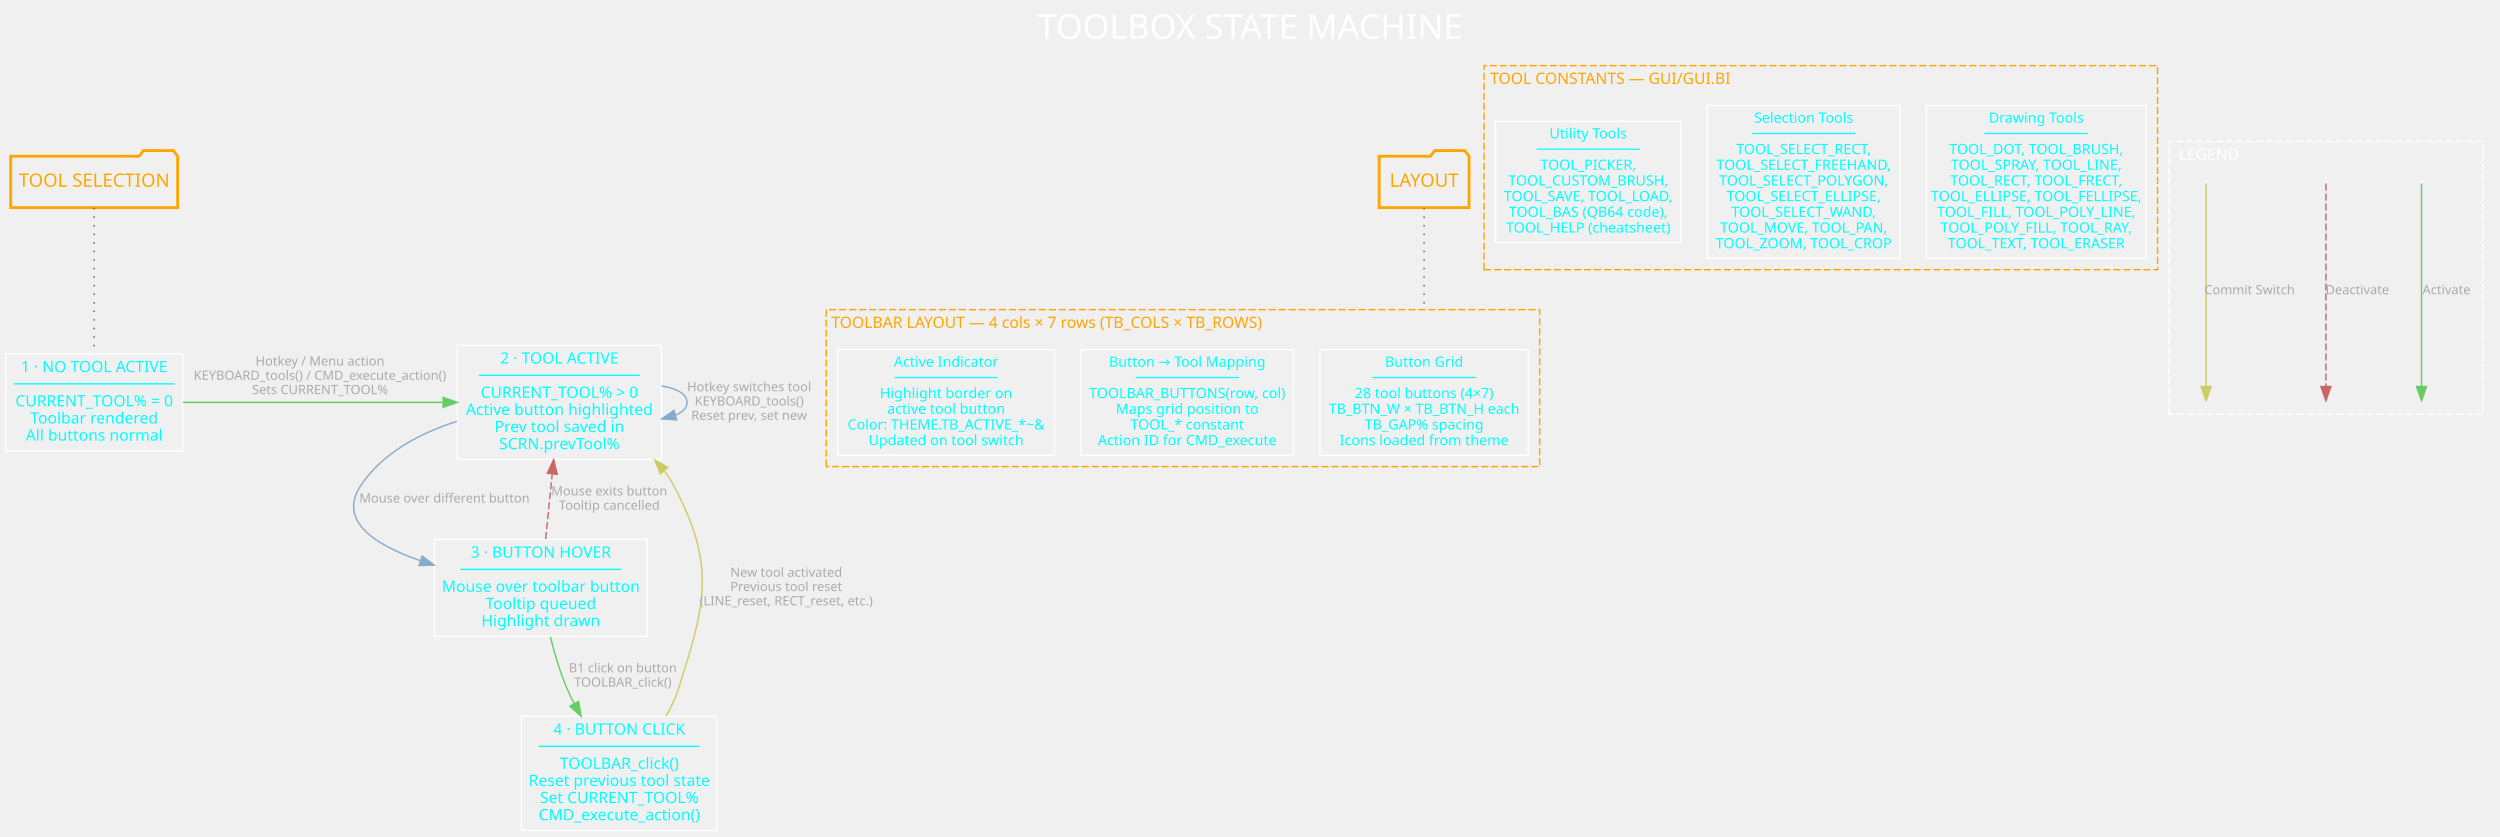
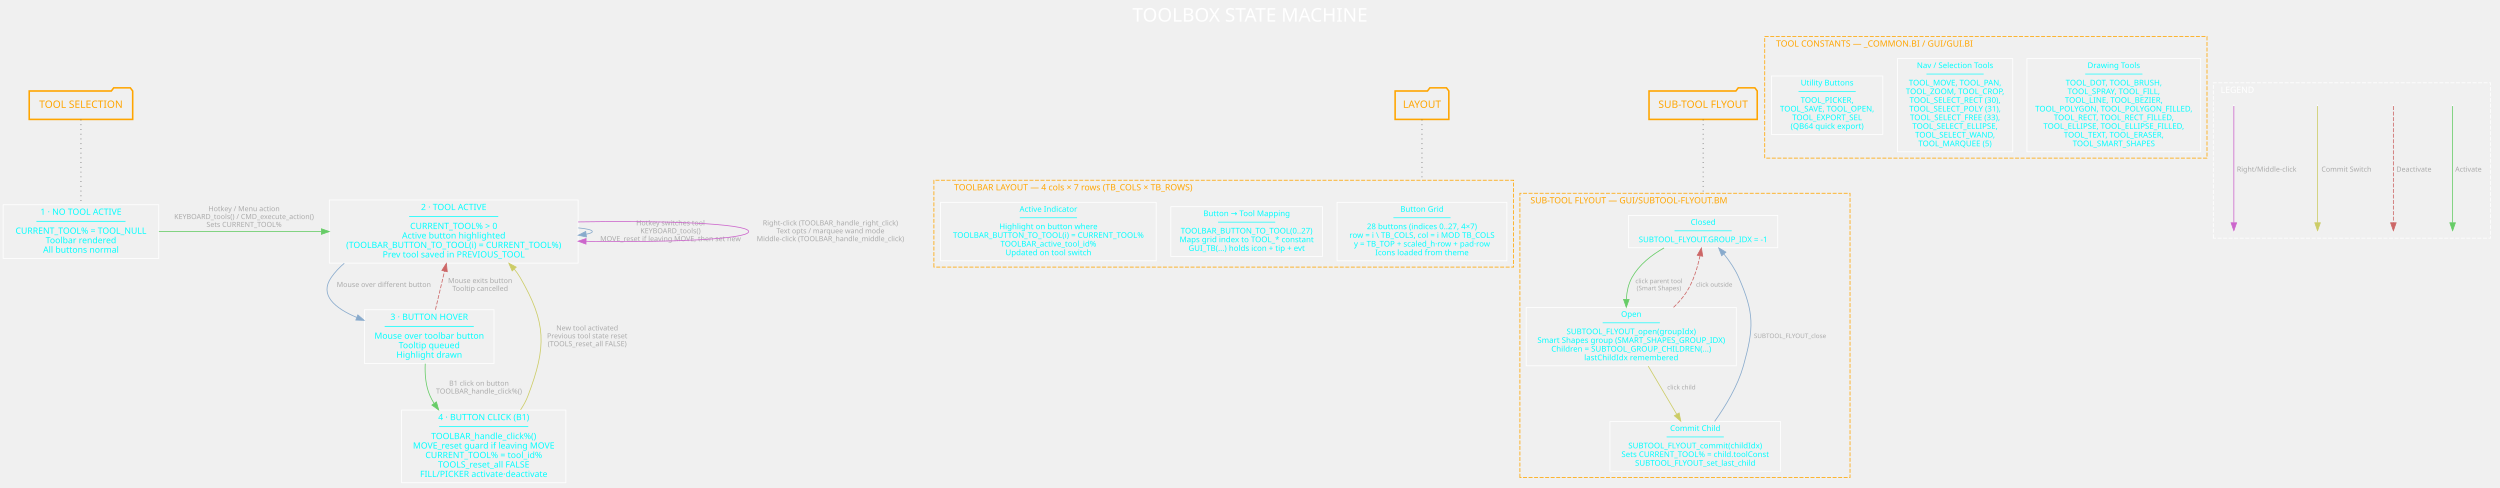
- <svg xmlns="http://www.w3.org/2000/svg" width="1752pt" height="586pt" viewBox="0.00 0.00 1752.00 586.00">
-   <g id="graph0" class="graph" transform="scale(1 1) rotate(0) translate(4 582)">
-     <text text-anchor="middle" x="872" y="-554.8" font-family="Cascadia Code PL" font-size="24.00" fill="white">TOOLBOX STATE MACHINE</text>
-     <g id="clust6" class="cluster">
-       <polygon fill="transparent" stroke="white" stroke-dasharray="5,2" points="1516,-291.64 1516,-482.86 1736,-482.86 1736,-291.64 1516,-291.64" />
-       <text text-anchor="middle" x="1544" y="-470.06" font-family="Cascadia Code PL" font-size="11.00" fill="white">LEGEND</text>
+ <svg xmlns="http://www.w3.org/2000/svg" width="3166pt" height="617pt" viewBox="0.00 0.00 3165.50 616.50">
+   <g id="graph0" class="graph" transform="scale(1 1) rotate(0) translate(4 612.5)">
+     <text text-anchor="middle" x="1578.75" y="-585.3" font-family="Cascadia Code PL" font-size="24.00" fill="white">TOOLBOX STATE MACHINE</text>
+     <g id="clust7" class="cluster">
+       <polygon fill="transparent" stroke="white" stroke-dasharray="5,2" points="2798.5,-311.14 2798.5,-507.86 3149.5,-507.86 3149.5,-311.14 2798.5,-311.14" />
+       <text text-anchor="middle" x="2829" y="-495.06" font-family="Cascadia Code PL" font-size="11.00" fill="white">LEGEND</text>
    </g>
    <g id="clust2" class="cluster">
-       <polygon fill="transparent" stroke="orange" stroke-dasharray="5,2" points="575,-255 575,-365 1075,-365 1075,-255 575,-255" />
-       <text text-anchor="middle" x="729.5" y="-352.2" font-family="Cascadia Code PL" font-size="11.00" fill="orange">TOOLBAR LAYOUT — 4 cols × 7 rows (TB_COLS × TB_ROWS)</text>
+       <polygon fill="transparent" stroke="orange" stroke-dasharray="5,2" points="1178.5,-274.5 1178.5,-384.5 1912.5,-384.5 1912.5,-274.5 1178.5,-274.5" />
+       <text text-anchor="middle" x="1355" y="-371.7" font-family="Cascadia Code PL" font-size="11.00" fill="orange">TOOLBAR LAYOUT — 4 cols × 7 rows (TB_COLS × TB_ROWS)</text>
    </g>
    <g id="clust3" class="cluster">
-       <polygon fill="transparent" stroke="orange" stroke-dasharray="5,2" points="1036,-393 1036,-536 1508,-536 1508,-393 1036,-393" />
-       <text text-anchor="middle" x="1124.5" y="-523.2" font-family="Cascadia Code PL" font-size="11.00" fill="orange">TOOL CONSTANTS — GUI/GUI.BI</text>
+       <polygon fill="transparent" stroke="orange" stroke-dasharray="5,2" points="1920.5,-8 1920.5,-368 2338.5,-368 2338.5,-8 1920.5,-8" />
+       <text text-anchor="middle" x="2058.5" y="-355.2" font-family="Cascadia Code PL" font-size="11.00" fill="orange">SUB-TOOL FLYOUT — GUI/SUBTOOL-FLYOUT.BM</text>
+     </g>
+     <g id="clust4" class="cluster">
+       <polygon fill="transparent" stroke="orange" stroke-dasharray="5,2" points="2230.5,-412.5 2230.5,-566.5 2790.5,-566.5 2790.5,-412.5 2230.5,-412.5" />
+       <text text-anchor="middle" x="2369.5" y="-553.7" font-family="Cascadia Code PL" font-size="11.00" fill="orange">TOOL CONSTANTS — _COMMON.BI / GUI/GUI.BI</text>
    </g>
    <g id="node1" class="node">
-       <polygon fill="none" stroke="orange" stroke-width="2" points="120.5,-472.5 117.5,-476.5 96.5,-476.5 93.5,-472.5 3.5,-472.5 3.5,-436.5 120.5,-436.5 120.5,-472.5" />
-       <text text-anchor="middle" x="62" y="-451.1" font-family="Cascadia Code PL" font-size="13.00" fill="orange">TOOL SELECTION</text>
+       <polygon fill="none" stroke="orange" stroke-width="2" points="164,-497.5 161,-501.5 140,-501.5 137,-497.5 33,-497.5 33,-461.5 164,-461.5 164,-497.5" />
+       <text text-anchor="middle" x="98.5" y="-476.1" font-family="Cascadia Code PL" font-size="13.00" fill="orange">TOOL SELECTION</text>
+     </g>
+     <g id="node4" class="node">
+       <polygon fill="none" stroke="white" points="197,-353.5 0,-353.5 0,-285.5 197,-285.5 197,-353.5" />
+       <text text-anchor="middle" x="98.5" y="-340.7" font-family="Cascadia Code PL" font-size="11.00" fill="cyan">1 · NO TOOL ACTIVE</text>
+       <text text-anchor="middle" x="98.5" y="-328.7" font-family="Cascadia Code PL" font-size="11.00" fill="cyan">─────────────────</text>
+       <text text-anchor="middle" x="98.5" y="-316.7" font-family="Cascadia Code PL" font-size="11.00" fill="cyan">CURRENT_TOOL% = TOOL_NULL</text>
+       <text text-anchor="middle" x="98.5" y="-304.7" font-family="Cascadia Code PL" font-size="11.00" fill="cyan">Toolbar rendered</text>
+       <text text-anchor="middle" x="98.5" y="-292.7" font-family="Cascadia Code PL" font-size="11.00" fill="cyan">All buttons normal</text>
+     </g>
+     <g id="edge12" class="edge">
+       <path fill="none" stroke="#555555" stroke-dasharray="1,5" d="M98.5,-461.29C98.5,-435.54 98.5,-386.49 98.5,-353.64" />
+     </g>
+     <g id="node2" class="node">
+       <polygon fill="none" stroke="orange" stroke-width="2" points="1830.5,-497.5 1827.5,-501.5 1806.5,-501.5 1803.5,-497.5 1762.5,-497.5 1762.5,-461.5 1830.5,-461.5 1830.5,-497.5" />
+       <text text-anchor="middle" x="1796.5" y="-476.1" font-family="Cascadia Code PL" font-size="13.00" fill="orange">LAYOUT</text>
+     </g>
+     <g id="node8" class="node">
+       <polygon fill="none" stroke="white" points="1904,-356.5 1689,-356.5 1689,-282.5 1904,-282.5 1904,-356.5" />
+       <text text-anchor="middle" x="1796.5" y="-344.5" font-family="Cascadia Code PL" font-size="10.00" fill="cyan">Button Grid</text>
+       <text text-anchor="middle" x="1796.5" y="-333.5" font-family="Cascadia Code PL" font-size="10.00" fill="cyan">────────────</text>
+       <text text-anchor="middle" x="1796.5" y="-322.5" font-family="Cascadia Code PL" font-size="10.00" fill="cyan">28 buttons (indices 0..27, 4×7)</text>
+       <text text-anchor="middle" x="1796.5" y="-311.5" font-family="Cascadia Code PL" font-size="10.00" fill="cyan">row = i \ TB_COLS, col = i MOD TB_COLS</text>
+       <text text-anchor="middle" x="1796.5" y="-300.5" font-family="Cascadia Code PL" font-size="10.00" fill="cyan">y = TB_TOP + scaled_h·row + pad·row</text>
+       <text text-anchor="middle" x="1796.5" y="-289.5" font-family="Cascadia Code PL" font-size="10.00" fill="cyan">Icons loaded from theme</text>
+     </g>
+     <g id="edge13" class="edge">
+       <path fill="none" stroke="#555555" stroke-dasharray="1,5" d="M1796.5,-461.29C1796.5,-442.82 1796.5,-412.36 1796.5,-384.5" />
    </g>
    <g id="node3" class="node">
-       <polygon fill="none" stroke="white" points="124,-334 0,-334 0,-266 124,-266 124,-334" />
-       <text text-anchor="middle" x="62" y="-321.2" font-family="Cascadia Code PL" font-size="11.00" fill="cyan">1 · NO TOOL ACTIVE</text>
-       <text text-anchor="middle" x="62" y="-309.2" font-family="Cascadia Code PL" font-size="11.00" fill="cyan">─────────────────</text>
-       <text text-anchor="middle" x="62" y="-297.2" font-family="Cascadia Code PL" font-size="11.00" fill="cyan">CURRENT_TOOL% = 0</text>
-       <text text-anchor="middle" x="62" y="-285.2" font-family="Cascadia Code PL" font-size="11.00" fill="cyan">Toolbar rendered</text>
-       <text text-anchor="middle" x="62" y="-273.2" font-family="Cascadia Code PL" font-size="11.00" fill="cyan">All buttons normal</text>
+       <polygon fill="none" stroke="orange" stroke-width="2" points="2221,-497.5 2218,-501.5 2197,-501.5 2194,-497.5 2084,-497.5 2084,-461.5 2221,-461.5 2221,-497.5" />
+       <text text-anchor="middle" x="2152.5" y="-476.1" font-family="Cascadia Code PL" font-size="13.00" fill="orange">SUB-TOOL FLYOUT</text>
+     </g>
+     <g id="node11" class="node">
+       <polygon fill="none" stroke="white" points="2247,-340 2058,-340 2058,-299 2247,-299 2247,-340" />
+       <text text-anchor="middle" x="2152.5" y="-328" font-family="Cascadia Code PL" font-size="10.00" fill="cyan">Closed</text>
+       <text text-anchor="middle" x="2152.5" y="-317" font-family="Cascadia Code PL" font-size="10.00" fill="cyan">────────────</text>
+       <text text-anchor="middle" x="2152.5" y="-306" font-family="Cascadia Code PL" font-size="10.00" fill="cyan">SUBTOOL_FLYOUT.GROUP_IDX = -1</text>
+     </g>
+     <g id="edge14" class="edge">
+       <path fill="none" stroke="#555555" stroke-dasharray="1,5" d="M2152.5,-461.29C2152.5,-439.08 2152.5,-399.53 2152.5,-368" />
+     </g>
+     <g id="node5" class="node">
+       <polygon fill="none" stroke="white" points="728,-359.5 413,-359.5 413,-279.5 728,-279.5 728,-359.5" />
+       <text text-anchor="middle" x="570.5" y="-346.7" font-family="Cascadia Code PL" font-size="11.00" fill="cyan">2 · TOOL ACTIVE</text>
+       <text text-anchor="middle" x="570.5" y="-334.7" font-family="Cascadia Code PL" font-size="11.00" fill="cyan">─────────────────</text>
+       <text text-anchor="middle" x="570.5" y="-322.7" font-family="Cascadia Code PL" font-size="11.00" fill="cyan">CURRENT_TOOL% &gt; 0</text>
+       <text text-anchor="middle" x="570.5" y="-310.7" font-family="Cascadia Code PL" font-size="11.00" fill="cyan">Active button highlighted</text>
+       <text text-anchor="middle" x="570.5" y="-298.7" font-family="Cascadia Code PL" font-size="11.00" fill="cyan">(TOOLBAR_BUTTON_TO_TOOL(i) = CURRENT_TOOL%)</text>
+       <text text-anchor="middle" x="570.5" y="-286.7" font-family="Cascadia Code PL" font-size="11.00" fill="cyan">Prev tool saved in PREVIOUS_TOOL</text>
+     </g>
+     <g id="edge1" class="edge">
+       <path fill="none" stroke="#66cc66" d="M197.16,-319.5C256.66,-319.5 334.03,-319.5 402.89,-319.5" />
+       <polygon fill="#66cc66" stroke="#66cc66" points="402.98,-323 412.98,-319.5 402.98,-316 402.98,-323" />
+       <text text-anchor="middle" x="305" y="-345.3" font-family="Cascadia Code PL" font-size="9.00" fill="#aaaaaa">  Hotkey / Menu action</text>
+       <text text-anchor="middle" x="305" y="-335.3" font-family="Cascadia Code PL" font-size="9.00" fill="#aaaaaa">  KEYBOARD_tools() / CMD_execute_action()</text>
+       <text text-anchor="middle" x="305" y="-325.3" font-family="Cascadia Code PL" font-size="9.00" fill="#aaaaaa">  Sets CURRENT_TOOL%</text>
+     </g>
+     <g id="edge5" class="edge">
+       <path fill="none" stroke="#88aacc" d="M728.18,-324.15C739.25,-323.09 746,-321.54 746,-319.5 746,-318.19 743.23,-317.09 738.33,-316.18" />
+       <polygon fill="#88aacc" stroke="#88aacc" points="738.55,-312.68 728.18,-314.85 737.63,-319.62 738.55,-312.68" />
+       <text text-anchor="middle" x="845" y="-327.3" font-family="Cascadia Code PL" font-size="9.00" fill="#aaaaaa">  Hotkey switches tool</text>
+       <text text-anchor="middle" x="845" y="-317.3" font-family="Cascadia Code PL" font-size="9.00" fill="#aaaaaa">  KEYBOARD_tools()</text>
+       <text text-anchor="middle" x="845" y="-307.3" font-family="Cascadia Code PL" font-size="9.00" fill="#aaaaaa">  MOVE_reset if leaving MOVE, then set new</text>
    </g>
    <g id="edge7" class="edge">
-       <path fill="none" stroke="#555555" stroke-dasharray="1,5" d="M62,-436.3C62,-411.61 62,-365.63 62,-334.18" />
-     </g>
-     <g id="node2" class="node">
-       <polygon fill="none" stroke="orange" stroke-width="2" points="1025.5,-472.5 1022.5,-476.5 1001.5,-476.5 998.5,-472.5 962.5,-472.5 962.5,-436.5 1025.5,-436.5 1025.5,-472.5" />
-       <text text-anchor="middle" x="994" y="-451.1" font-family="Cascadia Code PL" font-size="13.00" fill="orange">LAYOUT</text>
+       <path fill="none" stroke="#cc66cc" d="M728.03,-331.7C831.45,-333.83 944,-329.76 944,-319.5 944,-309.57 838.59,-305.44 738.05,-307.11" />
+       <polygon fill="#cc66cc" stroke="#cc66cc" points="737.96,-303.61 728.03,-307.3 738.09,-310.61 737.96,-303.61" />
+       <text text-anchor="middle" x="1047.5" y="-327.3" font-family="Cascadia Code PL" font-size="9.00" fill="#aaaaaa">  Right-click (TOOLBAR_handle_right_click)</text>
+       <text text-anchor="middle" x="1047.5" y="-317.3" font-family="Cascadia Code PL" font-size="9.00" fill="#aaaaaa">  Text opts / marquee wand mode</text>
+       <text text-anchor="middle" x="1047.5" y="-307.3" font-family="Cascadia Code PL" font-size="9.00" fill="#aaaaaa">  Middle-click (TOOLBAR_handle_middle_click)</text>
+     </g>
+     <g id="node6" class="node">
+       <polygon fill="none" stroke="white" points="621.5,-220.5 457.5,-220.5 457.5,-152.5 621.5,-152.5 621.5,-220.5" />
+       <text text-anchor="middle" x="539.5" y="-207.7" font-family="Cascadia Code PL" font-size="11.00" fill="cyan">3 · BUTTON HOVER</text>
+       <text text-anchor="middle" x="539.5" y="-195.7" font-family="Cascadia Code PL" font-size="11.00" fill="cyan">─────────────────</text>
+       <text text-anchor="middle" x="539.5" y="-183.7" font-family="Cascadia Code PL" font-size="11.00" fill="cyan">Mouse over toolbar button</text>
+       <text text-anchor="middle" x="539.5" y="-171.7" font-family="Cascadia Code PL" font-size="11.00" fill="cyan">Tooltip queued</text>
+       <text text-anchor="middle" x="539.5" y="-159.7" font-family="Cascadia Code PL" font-size="11.00" fill="cyan">Highlight drawn</text>
+     </g>
+     <g id="edge2" class="edge">
+       <path fill="none" stroke="#88aacc" d="M431.91,-279.34C425.73,-274.12 420.18,-268.2 415.5,-261.5 399.97,-239.24 419.76,-222.57 447.77,-210.74" />
+       <polygon fill="#88aacc" stroke="#88aacc" points="449.09,-213.99 457.12,-207.08 446.53,-207.47 449.09,-213.99" />
+       <text text-anchor="middle" x="482" y="-249.3" font-family="Cascadia Code PL" font-size="9.00" fill="#aaaaaa">  Mouse over different button</text>
+     </g>
+     <g id="edge6" class="edge">
+       <path fill="none" stroke="#cc6666" stroke-dasharray="5,2" d="M547.33,-220.59C550.82,-235.34 555.01,-253.04 558.86,-269.3" />
+       <polygon fill="#cc6666" stroke="#cc6666" points="555.49,-270.27 561.2,-279.2 562.3,-268.66 555.49,-270.27" />
+       <text text-anchor="middle" x="604" y="-254.3" font-family="Cascadia Code PL" font-size="9.00" fill="#aaaaaa">  Mouse exits button</text>
+       <text text-anchor="middle" x="604" y="-244.3" font-family="Cascadia Code PL" font-size="9.00" fill="#aaaaaa">  Tooltip cancelled</text>
    </g>
    <g id="node7" class="node">
-       <polygon fill="none" stroke="white" points="1067,-337 921,-337 921,-263 1067,-263 1067,-337" />
-       <text text-anchor="middle" x="994" y="-325" font-family="Cascadia Code PL" font-size="10.00" fill="cyan">Button Grid</text>
-       <text text-anchor="middle" x="994" y="-314" font-family="Cascadia Code PL" font-size="10.00" fill="cyan">────────────</text>
-       <text text-anchor="middle" x="994" y="-303" font-family="Cascadia Code PL" font-size="10.00" fill="cyan">28 tool buttons (4×7)</text>
-       <text text-anchor="middle" x="994" y="-292" font-family="Cascadia Code PL" font-size="10.00" fill="cyan">TB_BTN_W × TB_BTN_H each</text>
-       <text text-anchor="middle" x="994" y="-281" font-family="Cascadia Code PL" font-size="10.00" fill="cyan">TB_GAP% spacing</text>
-       <text text-anchor="middle" x="994" y="-270" font-family="Cascadia Code PL" font-size="10.00" fill="cyan">Icons loaded from theme</text>
+       <polygon fill="none" stroke="white" points="712.5,-93.5 504.5,-93.5 504.5,-1.5 712.5,-1.5 712.5,-93.5" />
+       <text text-anchor="middle" x="608.5" y="-80.7" font-family="Cascadia Code PL" font-size="11.00" fill="cyan">4 · BUTTON CLICK (B1)</text>
+       <text text-anchor="middle" x="608.5" y="-68.7" font-family="Cascadia Code PL" font-size="11.00" fill="cyan">─────────────────</text>
+       <text text-anchor="middle" x="608.5" y="-56.7" font-family="Cascadia Code PL" font-size="11.00" fill="cyan">TOOLBAR_handle_click%()</text>
+       <text text-anchor="middle" x="608.5" y="-44.7" font-family="Cascadia Code PL" font-size="11.00" fill="cyan">MOVE_reset guard if leaving MOVE</text>
+       <text text-anchor="middle" x="608.5" y="-32.7" font-family="Cascadia Code PL" font-size="11.00" fill="cyan">CURRENT_TOOL% = tool_id%</text>
+       <text text-anchor="middle" x="608.5" y="-20.7" font-family="Cascadia Code PL" font-size="11.00" fill="cyan">TOOLS_reset_all FALSE</text>
+       <text text-anchor="middle" x="608.5" y="-8.7" font-family="Cascadia Code PL" font-size="11.00" fill="cyan">FILL/PICKER activate·deactivate</text>
+     </g>
+     <g id="edge3" class="edge">
+       <path fill="none" stroke="#66cc66" d="M534.44,-152.24C533.82,-139.05 534.91,-124.06 540.5,-111.5 541.95,-108.24 543.66,-105.07 545.57,-102" />
+       <polygon fill="#66cc66" stroke="#66cc66" points="548.57,-103.83 551.45,-93.63 542.84,-99.8 548.57,-103.83" />
+       <text text-anchor="middle" x="602.5" y="-124.3" font-family="Cascadia Code PL" font-size="9.00" fill="#aaaaaa">  B1 click on button</text>
+       <text text-anchor="middle" x="602.5" y="-114.3" font-family="Cascadia Code PL" font-size="9.00" fill="#aaaaaa">  TOOLBAR_handle_click%()</text>
+     </g>
+     <g id="edge4" class="edge">
+       <path fill="none" stroke="#cccc66" d="M655.15,-93.8C658.91,-99.41 662.16,-105.34 664.5,-111.5 688.24,-173.95 688.03,-203.71 654.5,-261.5 652.36,-265.19 649.88,-268.69 647.13,-272" />
+       <polygon fill="#cccc66" stroke="#cccc66" points="644.51,-269.68 640.29,-279.4 649.65,-274.43 644.51,-269.68" />
+       <text text-anchor="middle" x="739.5" y="-194.3" font-family="Cascadia Code PL" font-size="9.00" fill="#aaaaaa">  New tool activated</text>
+       <text text-anchor="middle" x="739.5" y="-184.3" font-family="Cascadia Code PL" font-size="9.00" fill="#aaaaaa">  Previous tool state reset</text>
+       <text text-anchor="middle" x="739.5" y="-174.3" font-family="Cascadia Code PL" font-size="9.00" fill="#aaaaaa">  (TOOLS_reset_all FALSE)</text>
+     </g>
+     <g id="node9" class="node">
+       <polygon fill="none" stroke="white" points="1670.5,-351 1478.5,-351 1478.5,-288 1670.5,-288 1670.5,-351" />
+       <text text-anchor="middle" x="1574.5" y="-339" font-family="Cascadia Code PL" font-size="10.00" fill="cyan">Button → Tool Mapping</text>
+       <text text-anchor="middle" x="1574.5" y="-328" font-family="Cascadia Code PL" font-size="10.00" fill="cyan">────────────</text>
+       <text text-anchor="middle" x="1574.5" y="-317" font-family="Cascadia Code PL" font-size="10.00" fill="cyan">TOOLBAR_BUTTON_TO_TOOL(0..27)</text>
+       <text text-anchor="middle" x="1574.5" y="-306" font-family="Cascadia Code PL" font-size="10.00" fill="cyan">Maps grid index to TOOL_* constant</text>
+       <text text-anchor="middle" x="1574.5" y="-295" font-family="Cascadia Code PL" font-size="10.00" fill="cyan">GUI_TB(...) holds icon + tip + evt</text>
+     </g>
+     <g id="node10" class="node">
+       <polygon fill="none" stroke="white" points="1460,-356.5 1187,-356.5 1187,-282.5 1460,-282.5 1460,-356.5" />
+       <text text-anchor="middle" x="1323.5" y="-344.5" font-family="Cascadia Code PL" font-size="10.00" fill="cyan">Active Indicator</text>
+       <text text-anchor="middle" x="1323.5" y="-333.5" font-family="Cascadia Code PL" font-size="10.00" fill="cyan">────────────</text>
+       <text text-anchor="middle" x="1323.5" y="-322.5" font-family="Cascadia Code PL" font-size="10.00" fill="cyan">Highlight on button where</text>
+       <text text-anchor="middle" x="1323.5" y="-311.5" font-family="Cascadia Code PL" font-size="10.00" fill="cyan">TOOLBAR_BUTTON_TO_TOOL(i) = CURRENT_TOOL%</text>
+       <text text-anchor="middle" x="1323.5" y="-300.5" font-family="Cascadia Code PL" font-size="10.00" fill="cyan">TOOLBAR_active_tool_id%</text>
+       <text text-anchor="middle" x="1323.5" y="-289.5" font-family="Cascadia Code PL" font-size="10.00" fill="cyan">Updated on tool switch</text>
+     </g>
+     <g id="node12" class="node">
+       <polygon fill="none" stroke="white" points="2194.5,-223.5 1928.5,-223.5 1928.5,-149.5 2194.5,-149.5 2194.5,-223.5" />
+       <text text-anchor="middle" x="2061.5" y="-211.5" font-family="Cascadia Code PL" font-size="10.00" fill="cyan">Open</text>
+       <text text-anchor="middle" x="2061.5" y="-200.5" font-family="Cascadia Code PL" font-size="10.00" fill="cyan">────────────</text>
+       <text text-anchor="middle" x="2061.5" y="-189.5" font-family="Cascadia Code PL" font-size="10.00" fill="cyan">SUBTOOL_FLYOUT_open(groupIdx)</text>
+       <text text-anchor="middle" x="2061.5" y="-178.5" font-family="Cascadia Code PL" font-size="10.00" fill="cyan">Smart Shapes group (SMART_SHAPES_GROUP_IDX)</text>
+       <text text-anchor="middle" x="2061.5" y="-167.5" font-family="Cascadia Code PL" font-size="10.00" fill="cyan">Children = SUBTOOL_GROUP_CHILDREN(...)</text>
+       <text text-anchor="middle" x="2061.5" y="-156.5" font-family="Cascadia Code PL" font-size="10.00" fill="cyan">lastChildIdx remembered</text>
    </g>
    <g id="edge8" class="edge">
-       <path fill="none" stroke="#555555" stroke-dasharray="1,5" d="M994,-436.3C994,-418.92 994,-390.98 994,-365" />
-     </g>
-     <g id="node4" class="node">
-       <polygon fill="none" stroke="white" points="459.5,-340 316.5,-340 316.5,-260 459.5,-260 459.5,-340" />
-       <text text-anchor="middle" x="388" y="-327.2" font-family="Cascadia Code PL" font-size="11.00" fill="cyan">2 · TOOL ACTIVE</text>
-       <text text-anchor="middle" x="388" y="-315.2" font-family="Cascadia Code PL" font-size="11.00" fill="cyan">─────────────────</text>
-       <text text-anchor="middle" x="388" y="-303.2" font-family="Cascadia Code PL" font-size="11.00" fill="cyan">CURRENT_TOOL% &gt; 0</text>
-       <text text-anchor="middle" x="388" y="-291.2" font-family="Cascadia Code PL" font-size="11.00" fill="cyan">Active button highlighted</text>
-       <text text-anchor="middle" x="388" y="-279.2" font-family="Cascadia Code PL" font-size="11.00" fill="cyan">Prev tool saved in</text>
-       <text text-anchor="middle" x="388" y="-267.2" font-family="Cascadia Code PL" font-size="11.00" fill="cyan">SCRN.prevTool%</text>
-     </g>
-     <g id="edge1" class="edge">
-       <path fill="none" stroke="#66cc66" d="M124.09,-300C175.74,-300 249.68,-300 306.16,-300" />
-       <polygon fill="#66cc66" stroke="#66cc66" points="306.5,-303.5 316.5,-300 306.5,-296.5 306.5,-303.5" />
-       <text text-anchor="middle" x="220.25" y="-325.8" font-family="Cascadia Code PL" font-size="9.00" fill="#aaaaaa">  Hotkey / Menu action</text>
-       <text text-anchor="middle" x="220.25" y="-315.8" font-family="Cascadia Code PL" font-size="9.00" fill="#aaaaaa">  KEYBOARD_tools() / CMD_execute_action()</text>
-       <text text-anchor="middle" x="220.25" y="-305.8" font-family="Cascadia Code PL" font-size="9.00" fill="#aaaaaa">  Sets CURRENT_TOOL%</text>
-     </g>
-     <g id="edge5" class="edge">
-       <path fill="none" stroke="#88aacc" d="M459.63,-311.57C470.29,-309.77 477.5,-305.91 477.5,-300 477.5,-296.21 474.54,-293.27 469.61,-291.17" />
-       <polygon fill="#88aacc" stroke="#88aacc" points="470.2,-287.7 459.63,-288.43 468.34,-294.45 470.2,-287.7" />
-       <text text-anchor="middle" x="521" y="-307.8" font-family="Cascadia Code PL" font-size="9.00" fill="#aaaaaa">  Hotkey switches tool</text>
-       <text text-anchor="middle" x="521" y="-297.8" font-family="Cascadia Code PL" font-size="9.00" fill="#aaaaaa">  KEYBOARD_tools()</text>
-       <text text-anchor="middle" x="521" y="-287.8" font-family="Cascadia Code PL" font-size="9.00" fill="#aaaaaa">  Reset prev, set new</text>
-     </g>
-     <g id="node5" class="node">
-       <polygon fill="none" stroke="white" points="449.5,-204 300.5,-204 300.5,-136 449.5,-136 449.5,-204" />
-       <text text-anchor="middle" x="375" y="-191.2" font-family="Cascadia Code PL" font-size="11.00" fill="cyan">3 · BUTTON HOVER</text>
-       <text text-anchor="middle" x="375" y="-179.2" font-family="Cascadia Code PL" font-size="11.00" fill="cyan">─────────────────</text>
-       <text text-anchor="middle" x="375" y="-167.2" font-family="Cascadia Code PL" font-size="11.00" fill="cyan">Mouse over toolbar button</text>
-       <text text-anchor="middle" x="375" y="-155.2" font-family="Cascadia Code PL" font-size="11.00" fill="cyan">Tooltip queued</text>
-       <text text-anchor="middle" x="375" y="-143.2" font-family="Cascadia Code PL" font-size="11.00" fill="cyan">Highlight drawn</text>
-     </g>
-     <g id="edge2" class="edge">
-       <path fill="none" stroke="#88aacc" d="M316.26,-286.76C290.63,-278.55 264.33,-264.85 249,-242 232.45,-217.33 258.12,-200.29 290.51,-189.11" />
-       <polygon fill="#88aacc" stroke="#88aacc" points="291.82,-192.37 300.26,-185.97 289.67,-185.7 291.82,-192.37" />
-       <text text-anchor="middle" x="307.5" y="-229.8" font-family="Cascadia Code PL" font-size="9.00" fill="#aaaaaa">  Mouse over different button</text>
-     </g>
-     <g id="edge6" class="edge">
-       <path fill="none" stroke="#cc6666" stroke-dasharray="5,2" d="M378.38,-204.25C379.78,-218.08 381.44,-234.43 382.98,-249.62" />
-       <polygon fill="#cc6666" stroke="#cc6666" points="379.54,-250.31 384.03,-259.9 386.5,-249.6 379.54,-250.31" />
-       <text text-anchor="middle" x="423" y="-234.8" font-family="Cascadia Code PL" font-size="9.00" fill="#aaaaaa">  Mouse exits button</text>
-       <text text-anchor="middle" x="423" y="-224.8" font-family="Cascadia Code PL" font-size="9.00" fill="#aaaaaa">  Tooltip cancelled</text>
-     </g>
-     <g id="node6" class="node">
-       <polygon fill="none" stroke="white" points="498.5,-80 361.5,-80 361.5,0 498.5,0 498.5,-80" />
-       <text text-anchor="middle" x="430" y="-67.2" font-family="Cascadia Code PL" font-size="11.00" fill="cyan">4 · BUTTON CLICK</text>
-       <text text-anchor="middle" x="430" y="-55.2" font-family="Cascadia Code PL" font-size="11.00" fill="cyan">─────────────────</text>
-       <text text-anchor="middle" x="430" y="-43.2" font-family="Cascadia Code PL" font-size="11.00" fill="cyan">TOOLBAR_click()</text>
-       <text text-anchor="middle" x="430" y="-31.2" font-family="Cascadia Code PL" font-size="11.00" fill="cyan">Reset previous tool state</text>
-       <text text-anchor="middle" x="430" y="-19.2" font-family="Cascadia Code PL" font-size="11.00" fill="cyan">Set CURRENT_TOOL%</text>
-       <text text-anchor="middle" x="430" y="-7.2" font-family="Cascadia Code PL" font-size="11.00" fill="cyan">CMD_execute_action()</text>
-     </g>
-     <g id="edge3" class="edge">
-       <path fill="none" stroke="#66cc66" d="M381.69,-135.78C384.71,-123.62 388.78,-109.92 394,-98 395.31,-95 396.77,-91.97 398.32,-88.96" />
-       <polygon fill="#66cc66" stroke="#66cc66" points="401.49,-90.47 403.22,-80.02 395.35,-87.1 401.49,-90.47" />
-       <text text-anchor="middle" x="432.5" y="-110.8" font-family="Cascadia Code PL" font-size="9.00" fill="#aaaaaa">  B1 click on button</text>
-       <text text-anchor="middle" x="432.5" y="-100.8" font-family="Cascadia Code PL" font-size="9.00" fill="#aaaaaa">  TOOLBAR_click()</text>
-     </g>
-     <g id="edge4" class="edge">
-       <path fill="none" stroke="#cccc66" d="M462.72,-80.08C466.1,-85.8 469.02,-91.85 471,-98 490.64,-158.93 498.01,-185.46 468,-242 466.12,-245.54 463.91,-248.91 461.45,-252.12" />
-       <polygon fill="#cccc66" stroke="#cccc66" points="458.75,-249.89 454.85,-259.74 464.04,-254.47 458.75,-249.89" />
-       <text text-anchor="middle" x="547" y="-177.8" font-family="Cascadia Code PL" font-size="9.00" fill="#aaaaaa">  New tool activated</text>
-       <text text-anchor="middle" x="547" y="-167.8" font-family="Cascadia Code PL" font-size="9.00" fill="#aaaaaa">  Previous tool reset</text>
-       <text text-anchor="middle" x="547" y="-157.8" font-family="Cascadia Code PL" font-size="9.00" fill="#aaaaaa">  (LINE_reset, RECT_reset, etc.)</text>
-     </g>
-     <g id="node8" class="node">
-       <polygon fill="none" stroke="white" points="902.5,-337 753.5,-337 753.5,-263 902.5,-263 902.5,-337" />
-       <text text-anchor="middle" x="828" y="-325" font-family="Cascadia Code PL" font-size="10.00" fill="cyan">Button → Tool Mapping</text>
-       <text text-anchor="middle" x="828" y="-314" font-family="Cascadia Code PL" font-size="10.00" fill="cyan">────────────</text>
-       <text text-anchor="middle" x="828" y="-303" font-family="Cascadia Code PL" font-size="10.00" fill="cyan">TOOLBAR_BUTTONS(row, col)</text>
-       <text text-anchor="middle" x="828" y="-292" font-family="Cascadia Code PL" font-size="10.00" fill="cyan">Maps grid position to</text>
-       <text text-anchor="middle" x="828" y="-281" font-family="Cascadia Code PL" font-size="10.00" fill="cyan">TOOL_* constant</text>
-       <text text-anchor="middle" x="828" y="-270" font-family="Cascadia Code PL" font-size="10.00" fill="cyan">Action ID for CMD_execute</text>
-     </g>
-     <g id="node9" class="node">
-       <polygon fill="none" stroke="white" points="735,-337 583,-337 583,-263 735,-263 735,-337" />
-       <text text-anchor="middle" x="659" y="-325" font-family="Cascadia Code PL" font-size="10.00" fill="cyan">Active Indicator</text>
-       <text text-anchor="middle" x="659" y="-314" font-family="Cascadia Code PL" font-size="10.00" fill="cyan">────────────</text>
-       <text text-anchor="middle" x="659" y="-303" font-family="Cascadia Code PL" font-size="10.00" fill="cyan">Highlight border on</text>
-       <text text-anchor="middle" x="659" y="-292" font-family="Cascadia Code PL" font-size="10.00" fill="cyan">active tool button</text>
-       <text text-anchor="middle" x="659" y="-281" font-family="Cascadia Code PL" font-size="10.00" fill="cyan">Color: THEME.TB_ACTIVE_*~&amp;</text>
-       <text text-anchor="middle" x="659" y="-270" font-family="Cascadia Code PL" font-size="10.00" fill="cyan">Updated on tool switch</text>
-     </g>
-     <g id="node10" class="node">
-       <polygon fill="none" stroke="white" points="1500,-508 1346,-508 1346,-401 1500,-401 1500,-508" />
-       <text text-anchor="middle" x="1423" y="-496" font-family="Cascadia Code PL" font-size="10.00" fill="cyan">Drawing Tools</text>
-       <text text-anchor="middle" x="1423" y="-485" font-family="Cascadia Code PL" font-size="10.00" fill="cyan">────────────</text>
-       <text text-anchor="middle" x="1423" y="-474" font-family="Cascadia Code PL" font-size="10.00" fill="cyan">TOOL_DOT, TOOL_BRUSH,</text>
-       <text text-anchor="middle" x="1423" y="-463" font-family="Cascadia Code PL" font-size="10.00" fill="cyan">TOOL_SPRAY, TOOL_LINE,</text>
-       <text text-anchor="middle" x="1423" y="-452" font-family="Cascadia Code PL" font-size="10.00" fill="cyan">TOOL_RECT, TOOL_FRECT,</text>
-       <text text-anchor="middle" x="1423" y="-441" font-family="Cascadia Code PL" font-size="10.00" fill="cyan">TOOL_ELLIPSE, TOOL_FELLIPSE,</text>
-       <text text-anchor="middle" x="1423" y="-430" font-family="Cascadia Code PL" font-size="10.00" fill="cyan">TOOL_FILL, TOOL_POLY_LINE,</text>
-       <text text-anchor="middle" x="1423" y="-419" font-family="Cascadia Code PL" font-size="10.00" fill="cyan">TOOL_POLY_FILL, TOOL_RAY,</text>
-       <text text-anchor="middle" x="1423" y="-408" font-family="Cascadia Code PL" font-size="10.00" fill="cyan">TOOL_TEXT, TOOL_ERASER</text>
-     </g>
-     <g id="node11" class="node">
-       <polygon fill="none" stroke="white" points="1327.5,-508 1192.5,-508 1192.5,-401 1327.5,-401 1327.5,-508" />
-       <text text-anchor="middle" x="1260" y="-496" font-family="Cascadia Code PL" font-size="10.00" fill="cyan">Selection Tools</text>
-       <text text-anchor="middle" x="1260" y="-485" font-family="Cascadia Code PL" font-size="10.00" fill="cyan">────────────</text>
-       <text text-anchor="middle" x="1260" y="-474" font-family="Cascadia Code PL" font-size="10.00" fill="cyan">TOOL_SELECT_RECT,</text>
-       <text text-anchor="middle" x="1260" y="-463" font-family="Cascadia Code PL" font-size="10.00" fill="cyan">TOOL_SELECT_FREEHAND,</text>
-       <text text-anchor="middle" x="1260" y="-452" font-family="Cascadia Code PL" font-size="10.00" fill="cyan">TOOL_SELECT_POLYGON,</text>
-       <text text-anchor="middle" x="1260" y="-441" font-family="Cascadia Code PL" font-size="10.00" fill="cyan">TOOL_SELECT_ELLIPSE,</text>
-       <text text-anchor="middle" x="1260" y="-430" font-family="Cascadia Code PL" font-size="10.00" fill="cyan">TOOL_SELECT_WAND,</text>
-       <text text-anchor="middle" x="1260" y="-419" font-family="Cascadia Code PL" font-size="10.00" fill="cyan">TOOL_MOVE, TOOL_PAN,</text>
-       <text text-anchor="middle" x="1260" y="-408" font-family="Cascadia Code PL" font-size="10.00" fill="cyan">TOOL_ZOOM, TOOL_CROP</text>
-     </g>
-     <g id="node12" class="node">
-       <polygon fill="none" stroke="white" points="1174,-497 1044,-497 1044,-412 1174,-412 1174,-497" />
-       <text text-anchor="middle" x="1109" y="-485" font-family="Cascadia Code PL" font-size="10.00" fill="cyan">Utility Tools</text>
-       <text text-anchor="middle" x="1109" y="-474" font-family="Cascadia Code PL" font-size="10.00" fill="cyan">────────────</text>
-       <text text-anchor="middle" x="1109" y="-463" font-family="Cascadia Code PL" font-size="10.00" fill="cyan">TOOL_PICKER,</text>
-       <text text-anchor="middle" x="1109" y="-452" font-family="Cascadia Code PL" font-size="10.00" fill="cyan">TOOL_CUSTOM_BRUSH,</text>
-       <text text-anchor="middle" x="1109" y="-441" font-family="Cascadia Code PL" font-size="10.00" fill="cyan">TOOL_SAVE, TOOL_LOAD,</text>
-       <text text-anchor="middle" x="1109" y="-430" font-family="Cascadia Code PL" font-size="10.00" fill="cyan">TOOL_BAS (QB64 code),</text>
-       <text text-anchor="middle" x="1109" y="-419" font-family="Cascadia Code PL" font-size="10.00" fill="cyan">TOOL_HELP (cheatsheet)</text>
+       <path fill="none" stroke="#66cc66" d="M2103.03,-298.78C2087.23,-289.87 2071.53,-277.64 2062.5,-261.5 2057.85,-253.18 2055.81,-243.47 2055.26,-233.88" />
+       <polygon fill="#66cc66" stroke="#66cc66" points="2058.76,-233.55 2055.19,-223.58 2051.76,-233.6 2058.76,-233.55" />
+       <text text-anchor="middle" x="2096.5" y="-254.1" font-family="Cascadia Code PL" font-size="8.00" fill="#aaaaaa"> click parent tool</text>
+       <text text-anchor="middle" x="2096.5" y="-245.1" font-family="Cascadia Code PL" font-size="8.00" fill="#aaaaaa"> (Smart Shapes)</text>
+     </g>
+     <g id="edge11" class="edge">
+       <path fill="none" stroke="#cc6666" stroke-dasharray="5,2" d="M2115.04,-223.54C2120.82,-229.05 2126.17,-235.06 2130.5,-241.5 2139.96,-255.56 2145.4,-273.68 2148.5,-288.81" />
+       <polygon fill="#cc6666" stroke="#cc6666" points="2145.07,-289.51 2150.3,-298.73 2151.96,-288.26 2145.07,-289.51" />
+       <text text-anchor="middle" x="2166.5" y="-249.6" font-family="Cascadia Code PL" font-size="8.00" fill="#aaaaaa"> click outside</text>
    </g>
    <g id="node13" class="node">
-       <ellipse fill="white" stroke="white" cx="1693" cy="-454.5" rx="0.36" ry="0.36" />
+       <polygon fill="none" stroke="white" points="2250.5,-79 2034.5,-79 2034.5,-16 2250.5,-16 2250.5,-79" />
+       <text text-anchor="middle" x="2142.5" y="-67" font-family="Cascadia Code PL" font-size="10.00" fill="cyan">Commit Child</text>
+       <text text-anchor="middle" x="2142.5" y="-56" font-family="Cascadia Code PL" font-size="10.00" fill="cyan">────────────</text>
+       <text text-anchor="middle" x="2142.5" y="-45" font-family="Cascadia Code PL" font-size="10.00" fill="cyan">SUBTOOL_FLYOUT_commit(childIdx)</text>
+       <text text-anchor="middle" x="2142.5" y="-34" font-family="Cascadia Code PL" font-size="10.00" fill="cyan">Sets CURRENT_TOOL% = child.toolConst</text>
+       <text text-anchor="middle" x="2142.5" y="-23" font-family="Cascadia Code PL" font-size="10.00" fill="cyan">SUBTOOL_FLYOUT_set_last_child</text>
+     </g>
+     <g id="edge9" class="edge">
+       <path fill="none" stroke="#cccc66" d="M2082.99,-149.15C2094.08,-130.4 2107.62,-107.49 2118.99,-88.27" />
+       <polygon fill="#cccc66" stroke="#cccc66" points="2122.13,-89.83 2124.2,-79.44 2116.1,-86.27 2122.13,-89.83" />
+       <text text-anchor="middle" x="2125" y="-119.6" font-family="Cascadia Code PL" font-size="8.00" fill="#aaaaaa"> click child</text>
+     </g>
+     <g id="edge10" class="edge">
+       <path fill="none" stroke="#88aacc" d="M2167.09,-79.17C2180.74,-98.2 2196.35,-123.85 2203.5,-149.5 2216.88,-197.52 2217.48,-215.83 2197.5,-261.5 2192.9,-272.02 2185.87,-282.28 2178.73,-291.12" />
+       <polygon fill="#88aacc" stroke="#88aacc" points="2176,-288.92 2172.2,-298.81 2181.34,-293.45 2176,-288.92" />
+       <text text-anchor="middle" x="2262.5" y="-184.6" font-family="Cascadia Code PL" font-size="8.00" fill="#aaaaaa"> SUBTOOL_FLYOUT_close</text>
    </g>
    <g id="node14" class="node">
-       <ellipse fill="white" stroke="white" cx="1693" cy="-300" rx="0.36" ry="0.36" />
-     </g>
-     <g id="edge9" class="edge">
-       <path fill="none" stroke="#66cc66" d="M1693,-453.39C1693,-449.52 1693,-345.06 1693,-311.37" />
-       <polygon fill="#66cc66" stroke="#66cc66" points="1696.5,-311.11 1693,-301.11 1689.5,-311.11 1696.5,-311.11" />
-       <text text-anchor="middle" x="1710.5" y="-375.8" font-family="Cascadia Code PL" font-size="9.00" fill="#aaaaaa"> Activate</text>
+       <polygon fill="none" stroke="white" points="2782.5,-538.5 2562.5,-538.5 2562.5,-420.5 2782.5,-420.5 2782.5,-538.5" />
+       <text text-anchor="middle" x="2672.5" y="-526.5" font-family="Cascadia Code PL" font-size="10.00" fill="cyan">Drawing Tools</text>
+       <text text-anchor="middle" x="2672.5" y="-515.5" font-family="Cascadia Code PL" font-size="10.00" fill="cyan">────────────</text>
+       <text text-anchor="middle" x="2672.5" y="-504.5" font-family="Cascadia Code PL" font-size="10.00" fill="cyan">TOOL_DOT, TOOL_BRUSH,</text>
+       <text text-anchor="middle" x="2672.5" y="-493.5" font-family="Cascadia Code PL" font-size="10.00" fill="cyan">TOOL_SPRAY, TOOL_FILL,</text>
+       <text text-anchor="middle" x="2672.5" y="-482.5" font-family="Cascadia Code PL" font-size="10.00" fill="cyan">TOOL_LINE, TOOL_BEZIER,</text>
+       <text text-anchor="middle" x="2672.5" y="-471.5" font-family="Cascadia Code PL" font-size="10.00" fill="cyan">TOOL_POLYGON, TOOL_POLYGON_FILLED,</text>
+       <text text-anchor="middle" x="2672.5" y="-460.5" font-family="Cascadia Code PL" font-size="10.00" fill="cyan">TOOL_RECT, TOOL_RECT_FILLED,</text>
+       <text text-anchor="middle" x="2672.5" y="-449.5" font-family="Cascadia Code PL" font-size="10.00" fill="cyan">TOOL_ELLIPSE, TOOL_ELLIPSE_FILLED,</text>
+       <text text-anchor="middle" x="2672.5" y="-438.5" font-family="Cascadia Code PL" font-size="10.00" fill="cyan">TOOL_TEXT, TOOL_ERASER,</text>
+       <text text-anchor="middle" x="2672.5" y="-427.5" font-family="Cascadia Code PL" font-size="10.00" fill="cyan">TOOL_SMART_SHAPES</text>
    </g>
    <g id="node15" class="node">
-       <ellipse fill="white" stroke="white" cx="1626" cy="-454.5" rx="0.36" ry="0.36" />
+       <polygon fill="none" stroke="white" points="2544.5,-538.5 2398.5,-538.5 2398.5,-420.5 2544.5,-420.5 2544.5,-538.5" />
+       <text text-anchor="middle" x="2471.5" y="-526.5" font-family="Cascadia Code PL" font-size="10.00" fill="cyan">Nav / Selection Tools</text>
+       <text text-anchor="middle" x="2471.5" y="-515.5" font-family="Cascadia Code PL" font-size="10.00" fill="cyan">────────────</text>
+       <text text-anchor="middle" x="2471.5" y="-504.5" font-family="Cascadia Code PL" font-size="10.00" fill="cyan">TOOL_MOVE, TOOL_PAN,</text>
+       <text text-anchor="middle" x="2471.5" y="-493.5" font-family="Cascadia Code PL" font-size="10.00" fill="cyan">TOOL_ZOOM, TOOL_CROP,</text>
+       <text text-anchor="middle" x="2471.5" y="-482.5" font-family="Cascadia Code PL" font-size="10.00" fill="cyan">TOOL_SELECT_RECT (30),</text>
+       <text text-anchor="middle" x="2471.5" y="-471.5" font-family="Cascadia Code PL" font-size="10.00" fill="cyan">TOOL_SELECT_POLY (31),</text>
+       <text text-anchor="middle" x="2471.5" y="-460.5" font-family="Cascadia Code PL" font-size="10.00" fill="cyan">TOOL_SELECT_FREE (33),</text>
+       <text text-anchor="middle" x="2471.5" y="-449.5" font-family="Cascadia Code PL" font-size="10.00" fill="cyan">TOOL_SELECT_ELLIPSE,</text>
+       <text text-anchor="middle" x="2471.5" y="-438.5" font-family="Cascadia Code PL" font-size="10.00" fill="cyan">TOOL_SELECT_WAND,</text>
+       <text text-anchor="middle" x="2471.5" y="-427.5" font-family="Cascadia Code PL" font-size="10.00" fill="cyan">TOOL_MARQUEE (5)</text>
    </g>
    <g id="node16" class="node">
-       <ellipse fill="white" stroke="white" cx="1626" cy="-300" rx="0.36" ry="0.36" />
-     </g>
-     <g id="edge10" class="edge">
-       <path fill="none" stroke="#cc6666" stroke-dasharray="5,2" d="M1626,-453.39C1626,-449.52 1626,-345.06 1626,-311.37" />
-       <polygon fill="#cc6666" stroke="#cc6666" points="1629.5,-311.11 1626,-301.11 1622.5,-311.11 1629.5,-311.11" />
-       <text text-anchor="middle" x="1648" y="-375.8" font-family="Cascadia Code PL" font-size="9.00" fill="#aaaaaa"> Deactivate</text>
+       <polygon fill="none" stroke="white" points="2380,-516.5 2239,-516.5 2239,-442.5 2380,-442.5 2380,-516.5" />
+       <text text-anchor="middle" x="2309.5" y="-504.5" font-family="Cascadia Code PL" font-size="10.00" fill="cyan">Utility Buttons</text>
+       <text text-anchor="middle" x="2309.5" y="-493.5" font-family="Cascadia Code PL" font-size="10.00" fill="cyan">────────────</text>
+       <text text-anchor="middle" x="2309.5" y="-482.5" font-family="Cascadia Code PL" font-size="10.00" fill="cyan">TOOL_PICKER,</text>
+       <text text-anchor="middle" x="2309.5" y="-471.5" font-family="Cascadia Code PL" font-size="10.00" fill="cyan">TOOL_SAVE, TOOL_OPEN,</text>
+       <text text-anchor="middle" x="2309.5" y="-460.5" font-family="Cascadia Code PL" font-size="10.00" fill="cyan">TOOL_EXPORT_SEL</text>
+       <text text-anchor="middle" x="2309.5" y="-449.5" font-family="Cascadia Code PL" font-size="10.00" fill="cyan">(QB64 quick export)</text>
    </g>
    <g id="node17" class="node">
-       <ellipse fill="white" stroke="white" cx="1542" cy="-454.5" rx="0.36" ry="0.36" />
+       <ellipse fill="white" stroke="white" cx="3101.5" cy="-479.5" rx="0.36" ry="0.36" />
    </g>
    <g id="node18" class="node">
-       <ellipse fill="white" stroke="white" cx="1542" cy="-300" rx="0.36" ry="0.36" />
-     </g>
-     <g id="edge11" class="edge">
-       <path fill="none" stroke="#cccc66" d="M1542,-453.39C1542,-449.52 1542,-345.06 1542,-311.37" />
-       <polygon fill="#cccc66" stroke="#cccc66" points="1545.5,-311.11 1542,-301.11 1538.5,-311.11 1545.5,-311.11" />
-       <text text-anchor="middle" x="1572.5" y="-375.8" font-family="Cascadia Code PL" font-size="9.00" fill="#aaaaaa"> Commit Switch</text>
+       <ellipse fill="white" stroke="white" cx="3101.5" cy="-319.5" rx="0.36" ry="0.36" />
+     </g>
+     <g id="edge15" class="edge">
+       <path fill="none" stroke="#66cc66" d="M3101.5,-478.39C3101.5,-474.36 3101.5,-365.15 3101.5,-330.76" />
+       <polygon fill="#66cc66" stroke="#66cc66" points="3105,-330.61 3101.5,-320.61 3098,-330.61 3105,-330.61" />
+       <text text-anchor="middle" x="3121.5" y="-395.3" font-family="Cascadia Code PL" font-size="9.00" fill="#aaaaaa"> Activate</text>
+     </g>
+     <g id="node19" class="node">
+       <ellipse fill="white" stroke="white" cx="3026.5" cy="-479.5" rx="0.36" ry="0.36" />
+     </g>
+     <g id="node20" class="node">
+       <ellipse fill="white" stroke="white" cx="3026.5" cy="-319.5" rx="0.36" ry="0.36" />
+     </g>
+     <g id="edge16" class="edge">
+       <path fill="none" stroke="#cc6666" stroke-dasharray="5,2" d="M3026.5,-478.39C3026.5,-474.36 3026.5,-365.15 3026.5,-330.76" />
+       <polygon fill="#cc6666" stroke="#cc6666" points="3030,-330.61 3026.5,-320.61 3023,-330.61 3030,-330.61" />
+       <text text-anchor="middle" x="3052.5" y="-395.3" font-family="Cascadia Code PL" font-size="9.00" fill="#aaaaaa"> Deactivate</text>
+     </g>
+     <g id="node21" class="node">
+       <ellipse fill="white" stroke="white" cx="2930.5" cy="-479.5" rx="0.36" ry="0.36" />
+     </g>
+     <g id="node22" class="node">
+       <ellipse fill="white" stroke="white" cx="2930.5" cy="-319.5" rx="0.36" ry="0.36" />
+     </g>
+     <g id="edge17" class="edge">
+       <path fill="none" stroke="#cccc66" d="M2930.5,-478.39C2930.5,-474.36 2930.5,-365.15 2930.5,-330.76" />
+       <polygon fill="#cccc66" stroke="#cccc66" points="2934,-330.61 2930.5,-320.61 2927,-330.61 2934,-330.61" />
+       <text text-anchor="middle" x="2967" y="-395.3" font-family="Cascadia Code PL" font-size="9.00" fill="#aaaaaa"> Commit Switch</text>
+     </g>
+     <g id="node23" class="node">
+       <ellipse fill="white" stroke="white" cx="2824.5" cy="-479.5" rx="0.36" ry="0.36" />
+     </g>
+     <g id="node24" class="node">
+       <ellipse fill="white" stroke="white" cx="2824.5" cy="-319.5" rx="0.36" ry="0.36" />
+     </g>
+     <g id="edge18" class="edge">
+       <path fill="none" stroke="#cc66cc" d="M2824.5,-478.39C2824.5,-474.36 2824.5,-365.15 2824.5,-330.76" />
+       <polygon fill="#cc66cc" stroke="#cc66cc" points="2828,-330.61 2824.5,-320.61 2821,-330.61 2828,-330.61" />
+       <text text-anchor="middle" x="2866" y="-395.3" font-family="Cascadia Code PL" font-size="9.00" fill="#aaaaaa"> Right/Middle-click</text>
    </g>
  </g>
</svg>
